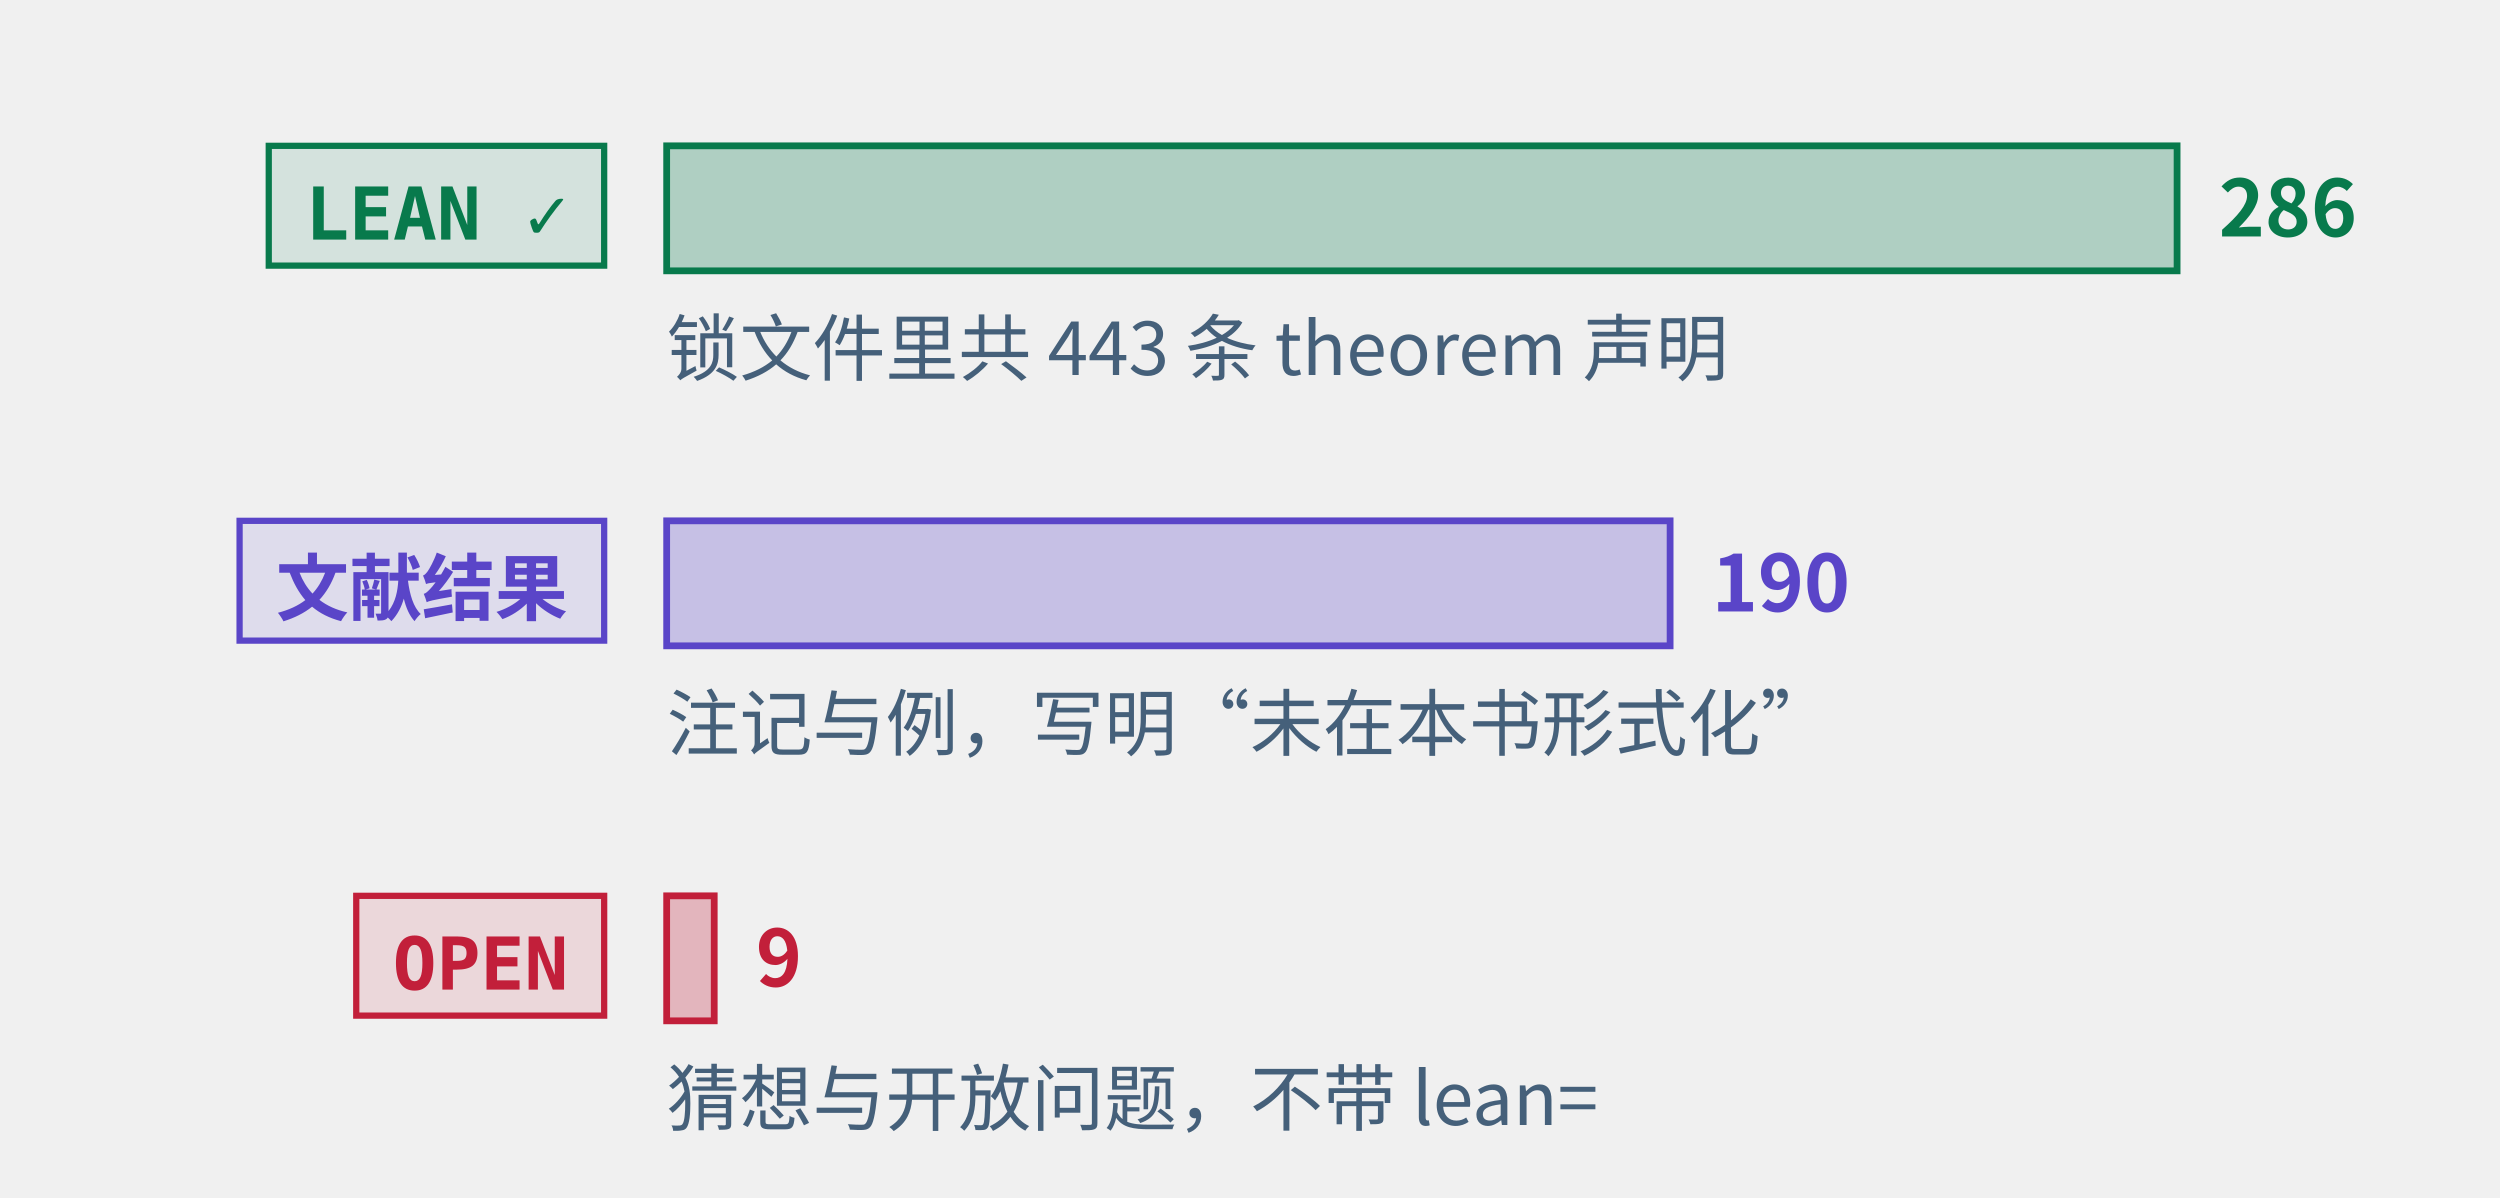
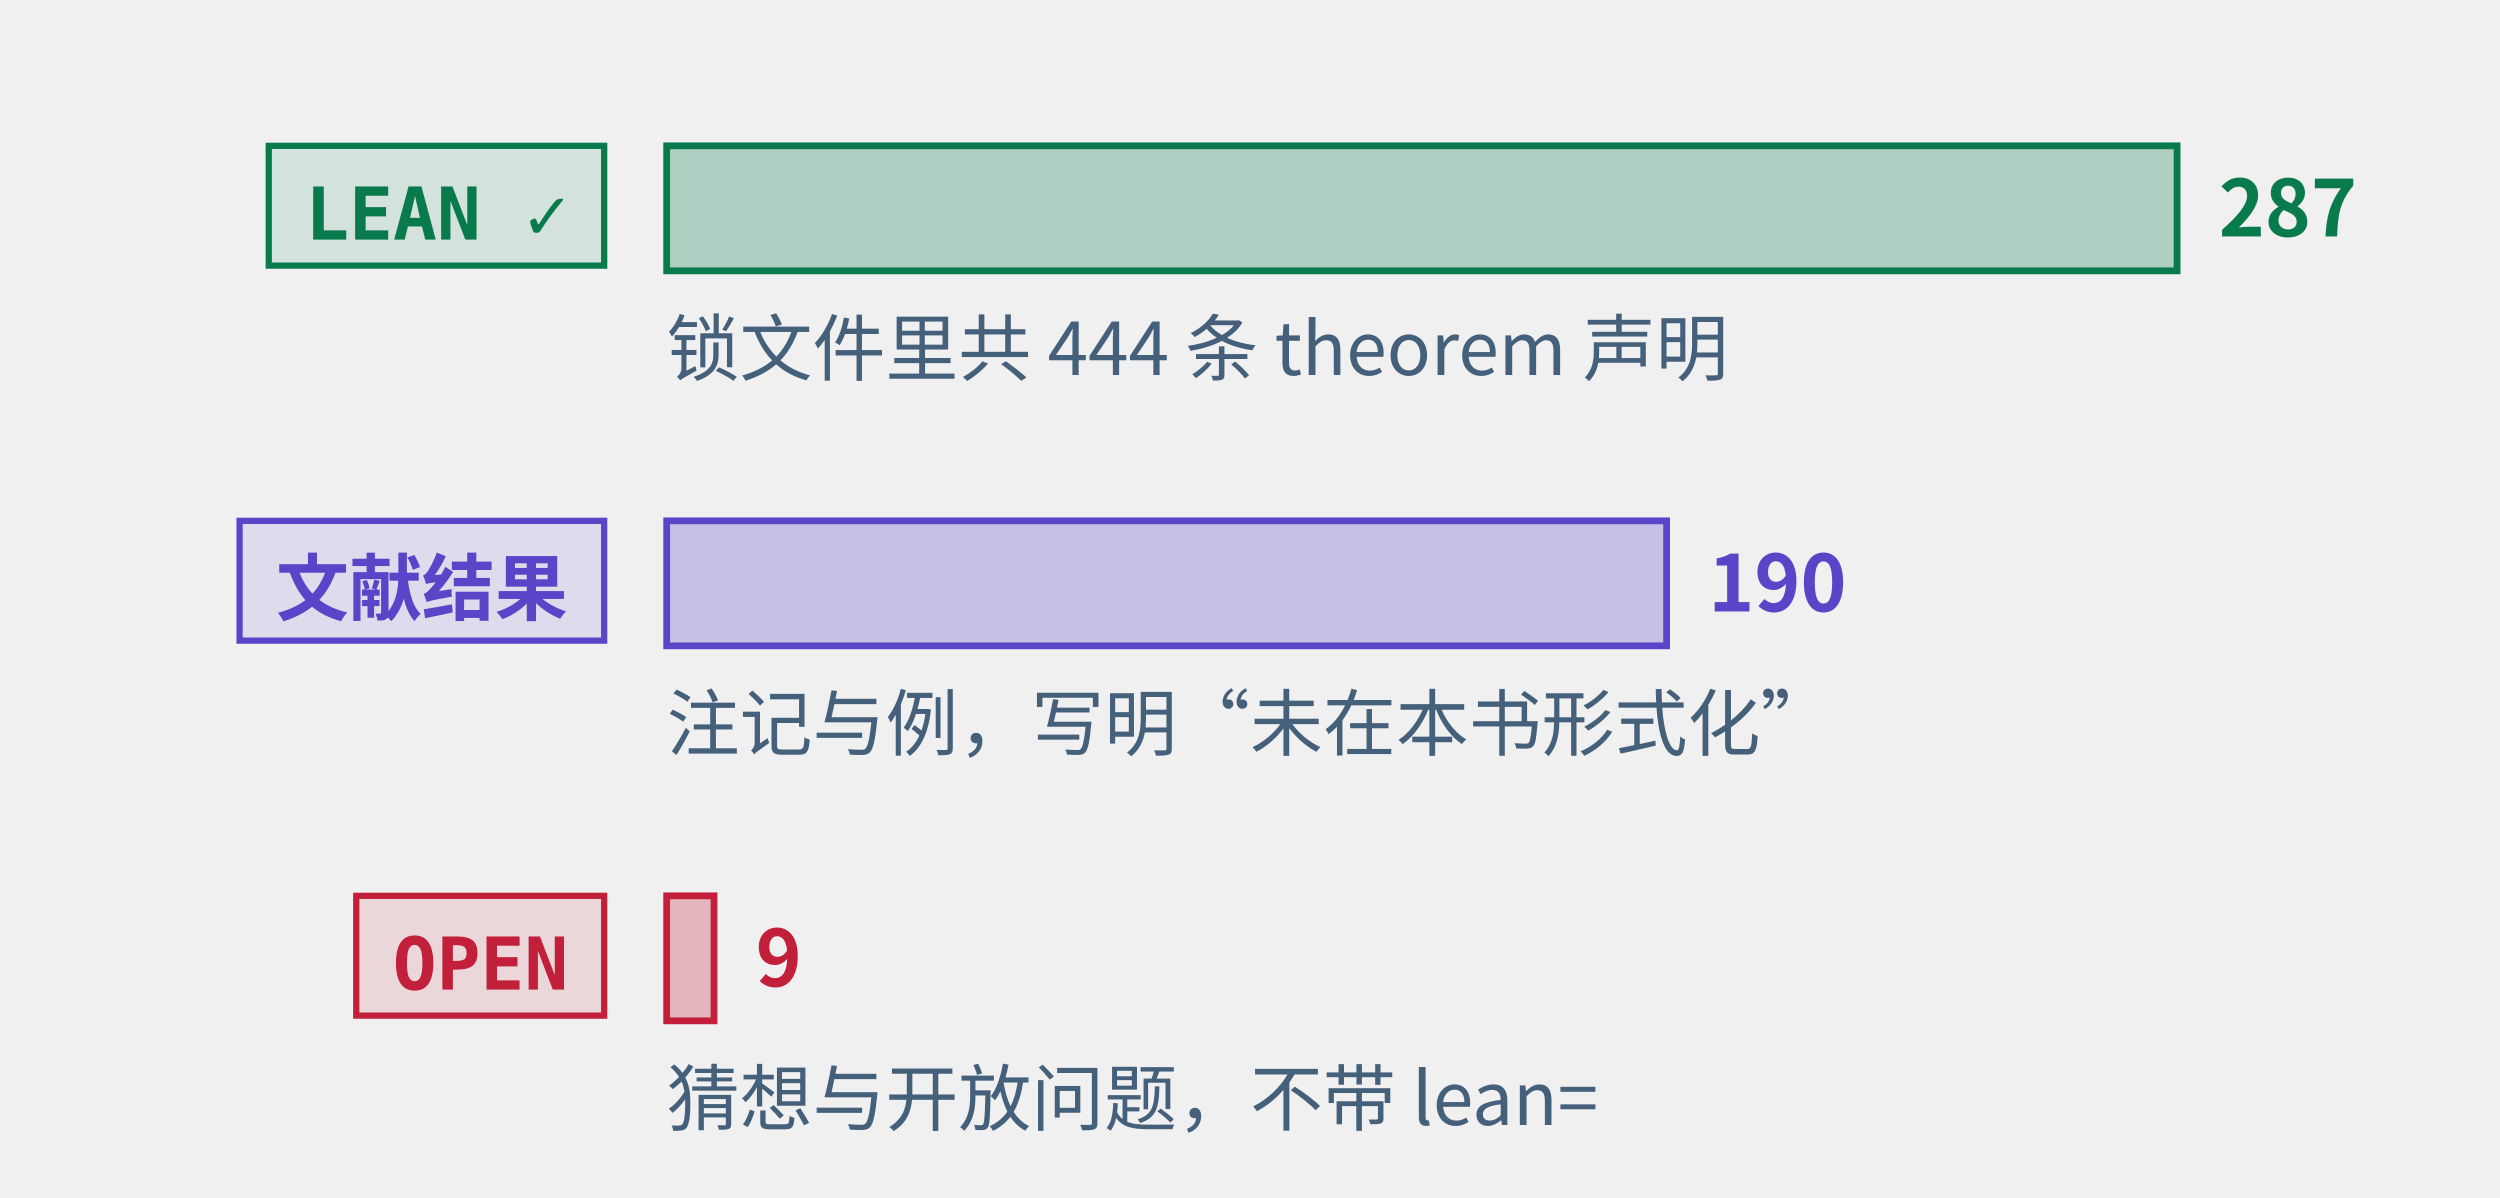
<svg xmlns="http://www.w3.org/2000/svg" class="tr-fig" data-tr-fig="prelude-three-tiers" data-lang="zh" viewBox="0 0 480 230" width="480" height="230" font-family="'Noto Sans SC', 'Noto Sans CJK SC', 'Source Sans 3', 'PingFang SC', 'Microsoft YaHei', system-ui, sans-serif" role="img" aria-label="三条横条，各配一个标签。最上面一条绿色，标签 LEAN ✓，是带 Lean 引用的定理、引理、命题与推论的条数，最长；中间一条紫色，标签“文献结果”，是标明文献结果的注记与例的条数；最下面一条红色，标签 OPEN，是开放猜想与开放问题的条数，很短。每条横条末端写着条数，绿色一条下面另注锁文件里 theorem 声明的条数。">
  <style>.ts-ink{stroke:#0b1622}.tf-ink{fill:#0b1622}.ts-dim{stroke:#45607a}.tf-dim{fill:#45607a}.ts-faint{stroke:#9db3c4}.tf-faint{fill:#9db3c4}.ts-edge{stroke:#b9d0dd}.tf-edge{fill:#b9d0dd}.ts-hot{stroke:#5f9bb5}.tf-hot{fill:#5f9bb5}.ts-bg{stroke:#ffffff}.tf-bg{fill:#ffffff}.ts-panel{stroke:#eef5f9}.tf-panel{fill:#eef5f9}.ts-sheet{stroke:#f7fbfd}.tf-sheet{fill:#f7fbfd}.ts-cyan{stroke:#007c8a}.tf-cyan{fill:#007c8a}.ts-magenta{stroke:#b0128f}.tf-magenta{fill:#b0128f}.ts-amber{stroke:#946200}.tf-amber{fill:#946200}.ts-violet{stroke:#5a45c8}.tf-violet{fill:#5a45c8}.ts-ok{stroke:#087a4c}.tf-ok{fill:#087a4c}.ts-warn{stroke:#c21f3a}.tf-warn{fill:#c21f3a}.ts-blue{stroke:#1d5fd0}.tf-blue{fill:#1d5fd0}.ts-orange{stroke:#b85410}.tf-orange{fill:#b85410}.ts-sigma{stroke:#28405a}.tf-sigma{fill:#28405a}@media (prefers-color-scheme:dark){.ts-ink{stroke:#d4efff}.tf-ink{fill:#d4efff}.ts-dim{stroke:#6f8ea5}.tf-dim{fill:#6f8ea5}.ts-faint{stroke:#34506a}.tf-faint{fill:#34506a}.ts-edge{stroke:#143049}.tf-edge{fill:#143049}.ts-hot{stroke:#1f5d7c}.tf-hot{fill:#1f5d7c}.ts-bg{stroke:#03060c}.tf-bg{fill:#03060c}.ts-panel{stroke:#07101b}.tf-panel{fill:#07101b}.ts-sheet{stroke:#050c16}.tf-sheet{fill:#050c16}.ts-cyan{stroke:#19f0ff}.tf-cyan{fill:#19f0ff}.ts-magenta{stroke:#ff2fd0}.tf-magenta{fill:#ff2fd0}.ts-amber{stroke:#ffc83d}.tf-amber{fill:#ffc83d}.ts-violet{stroke:#9d8cff}.tf-violet{fill:#9d8cff}.ts-ok{stroke:#46ffb2}.tf-ok{fill:#46ffb2}.ts-warn{stroke:#ff5064}.tf-warn{fill:#ff5064}.ts-blue{stroke:#2a7bff}.tf-blue{fill:#2a7bff}.ts-orange{stroke:#ff8a3c}.tf-orange{fill:#ff8a3c}.ts-sigma{stroke:#cfe3ff}.tf-sigma{fill:#cfe3ff}}</style>
  <rect x="51.6" y="28" width="64.4" height="23" class="ts-ok tf-ok" stroke-width="1.2" fill-opacity="0.12" />
  <text class="tf-ok tr-fig-mono" x="58.6" y="46" font-size="14" font-family="'JetBrains Mono', 'DejaVu Sans Mono', ui-monospace, Menlo, Consolas, monospace" font-weight="600">LEAN ✓</text>
  <rect x="128" y="28" width="290" height="24" class="ts-ok tf-ok" stroke-width="1.3" fill-opacity="0.28" />
-   <text class="tf-ok" x="426" y="45.4" font-size="15" font-weight="600">286</text>
+   <text class="tf-ok" x="426" y="45.4" font-size="15" font-weight="600">287</text>
  <rect x="46" y="100" width="70" height="23" class="ts-violet tf-violet" stroke-width="1.2" fill-opacity="0.12" />
  <text class="tf-violet tr-fig-mono" x="53" y="118" font-size="14" font-family="'JetBrains Mono', 'DejaVu Sans Mono', ui-monospace, Menlo, Consolas, monospace" font-weight="600">文献结果</text>
-   <rect x="128" y="100" width="192.66" height="24" class="ts-violet tf-violet" stroke-width="1.3" fill-opacity="0.28" />
-   <text class="tf-violet" x="328.66" y="117.4" font-size="15" font-weight="600">190</text>
+   <rect x="128" y="100" width="191.99" height="24" class="ts-violet tf-violet" stroke-width="1.3" fill-opacity="0.28" />
+   <text class="tf-violet" x="327.99" y="117.4" font-size="15" font-weight="600">190</text>
  <rect x="68.4" y="172" width="47.6" height="23" class="ts-warn tf-warn" stroke-width="1.2" fill-opacity="0.12" />
  <text class="tf-warn tr-fig-mono" x="75.4" y="190" font-size="14" font-family="'JetBrains Mono', 'DejaVu Sans Mono', ui-monospace, Menlo, Consolas, monospace" font-weight="600">OPEN</text>
-   <rect x="128" y="172" width="9.13" height="24" class="ts-warn tf-warn" stroke-width="1.3" fill-opacity="0.28" />
-   <text class="tf-warn" x="145.13" y="189.4" font-size="15" font-weight="600">9</text>
-   <text class="tf-dim" x="128" y="72" font-size="14">锁文件里共 443 条 theorem 声明</text>
+   <rect x="128" y="172" width="9.09" height="24" class="ts-warn tf-warn" stroke-width="1.3" fill-opacity="0.28" />
+   <text class="tf-warn" x="145.09" y="189.4" font-size="15" font-weight="600">9</text>
+   <text class="tf-dim" x="128" y="72" font-size="14">锁文件里共 444 条 theorem 声明</text>
  <text class="tf-dim" x="128" y="144" font-size="14">注记与例，写明“未在本书形式化”</text>
  <text class="tf-dim" x="128" y="216" font-size="14">猜想与开放问题，不带 lean=</text>
</svg>
